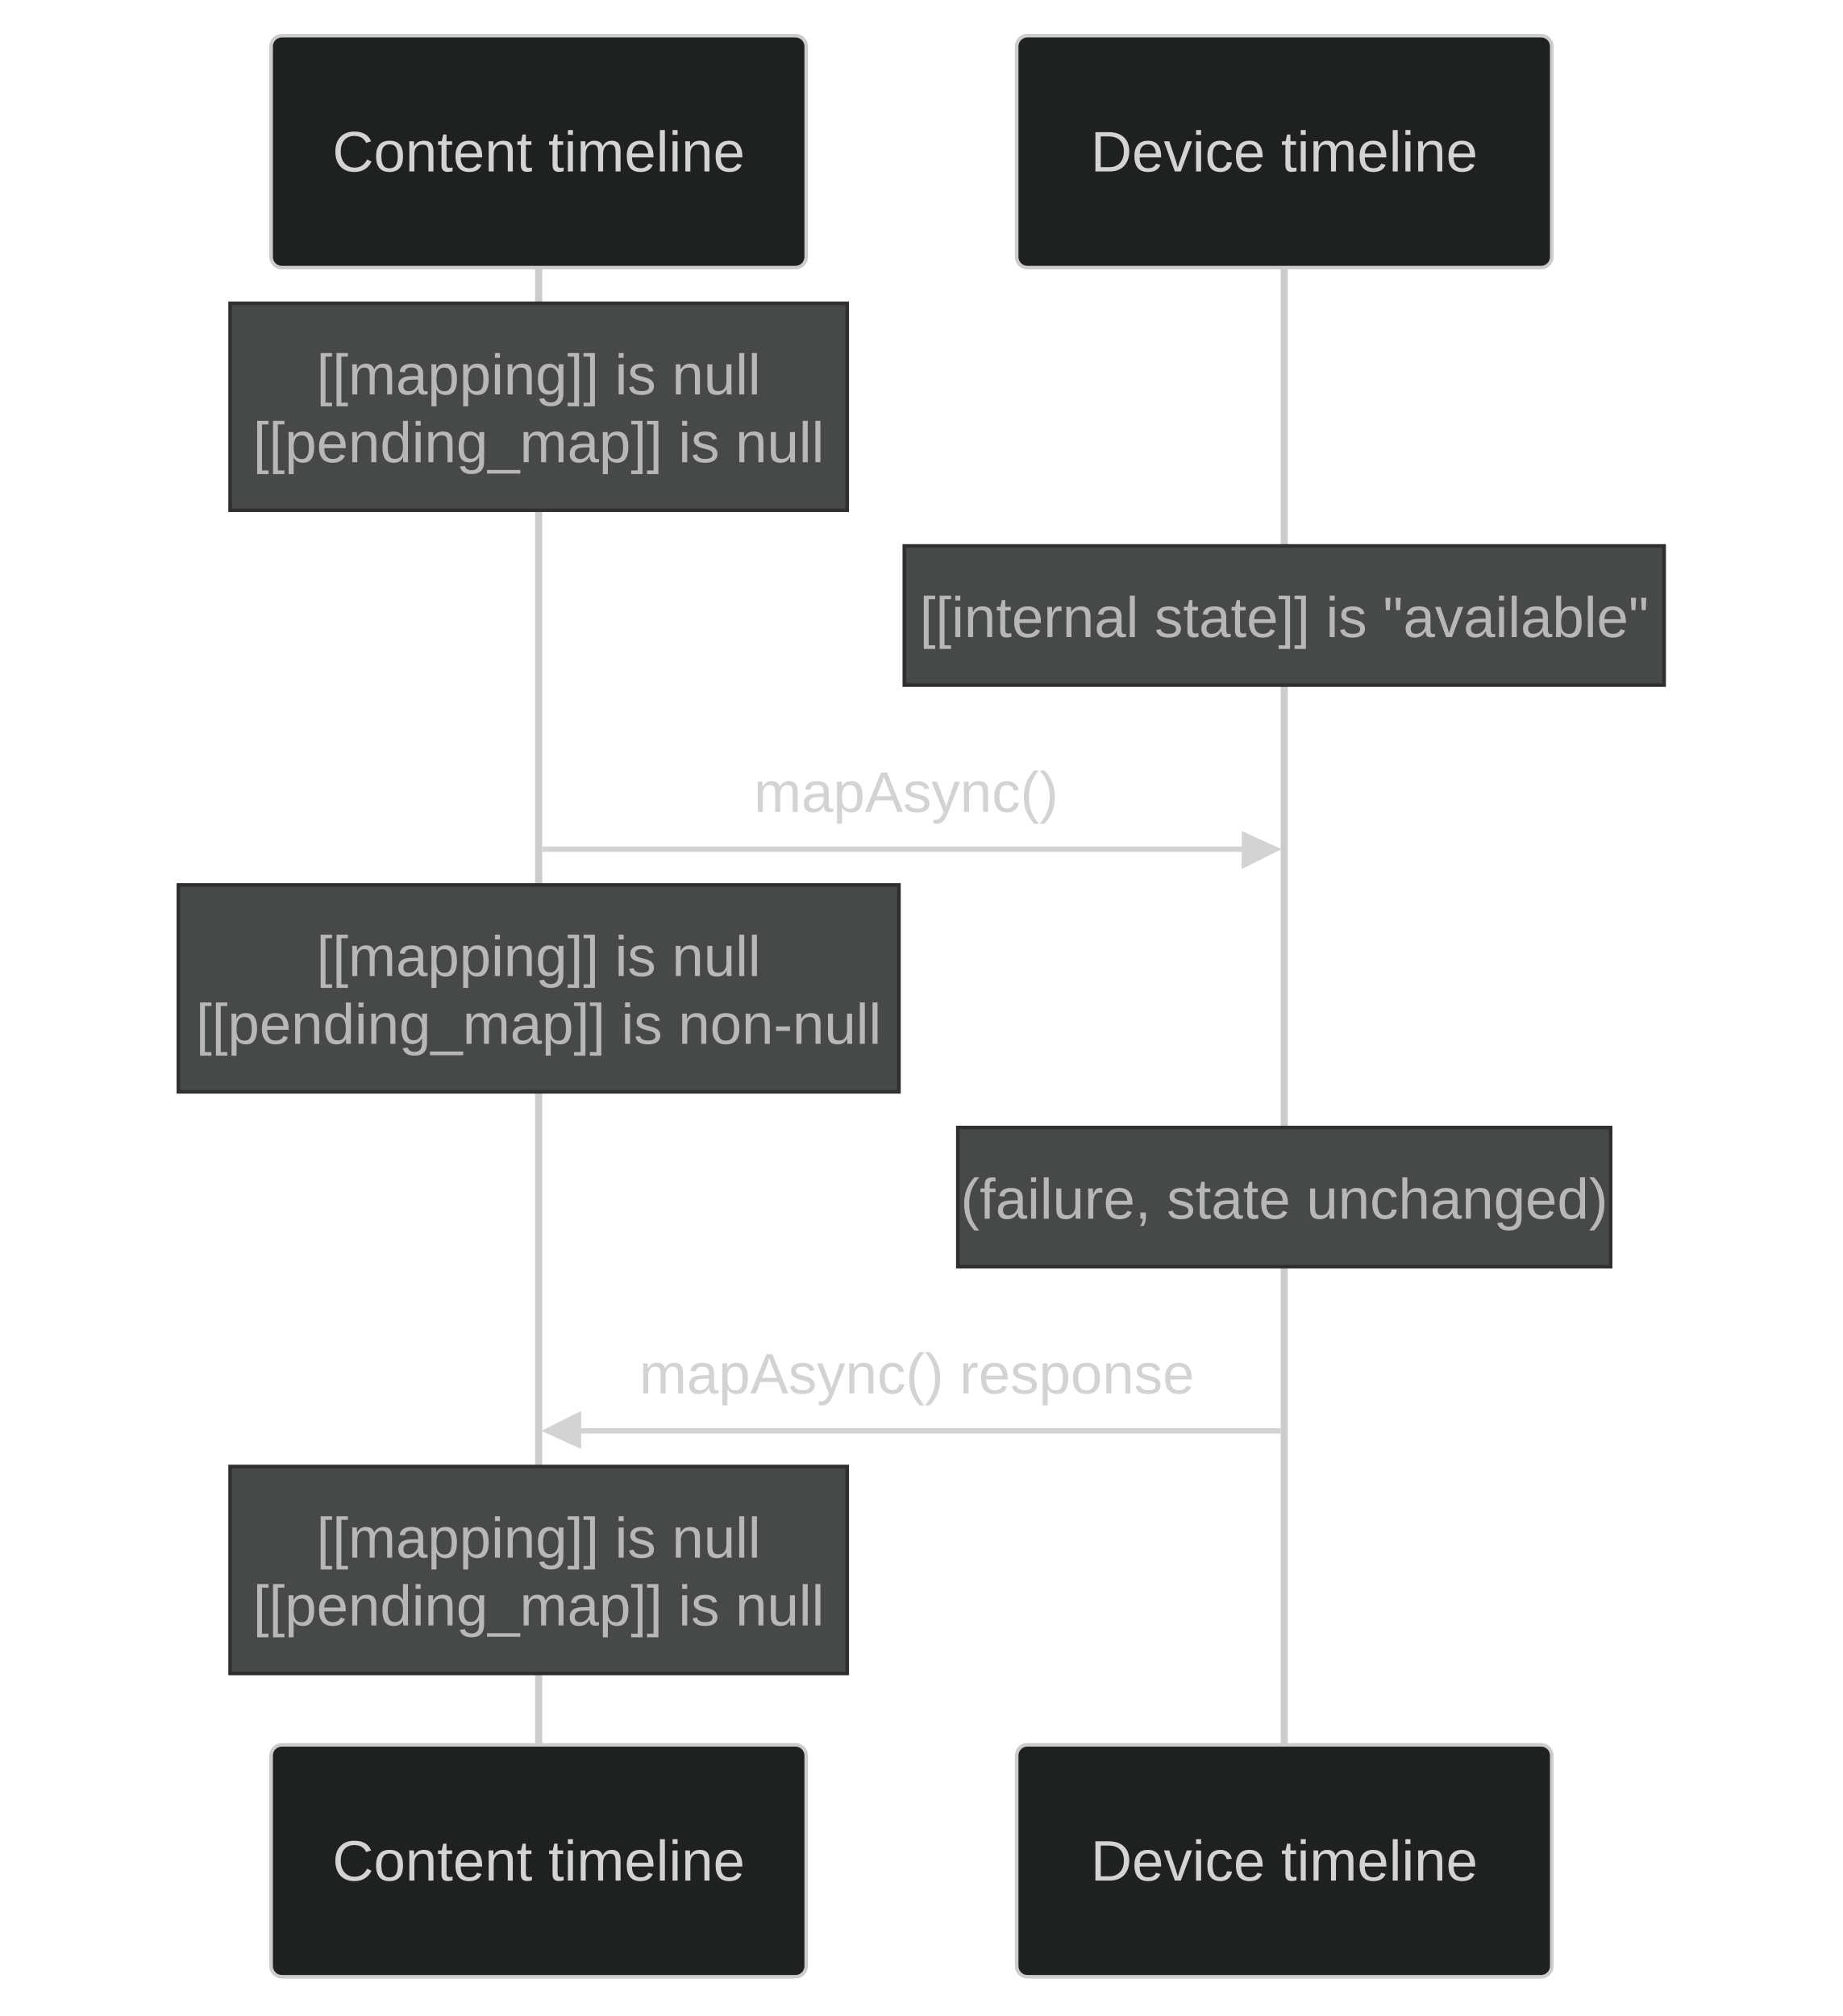
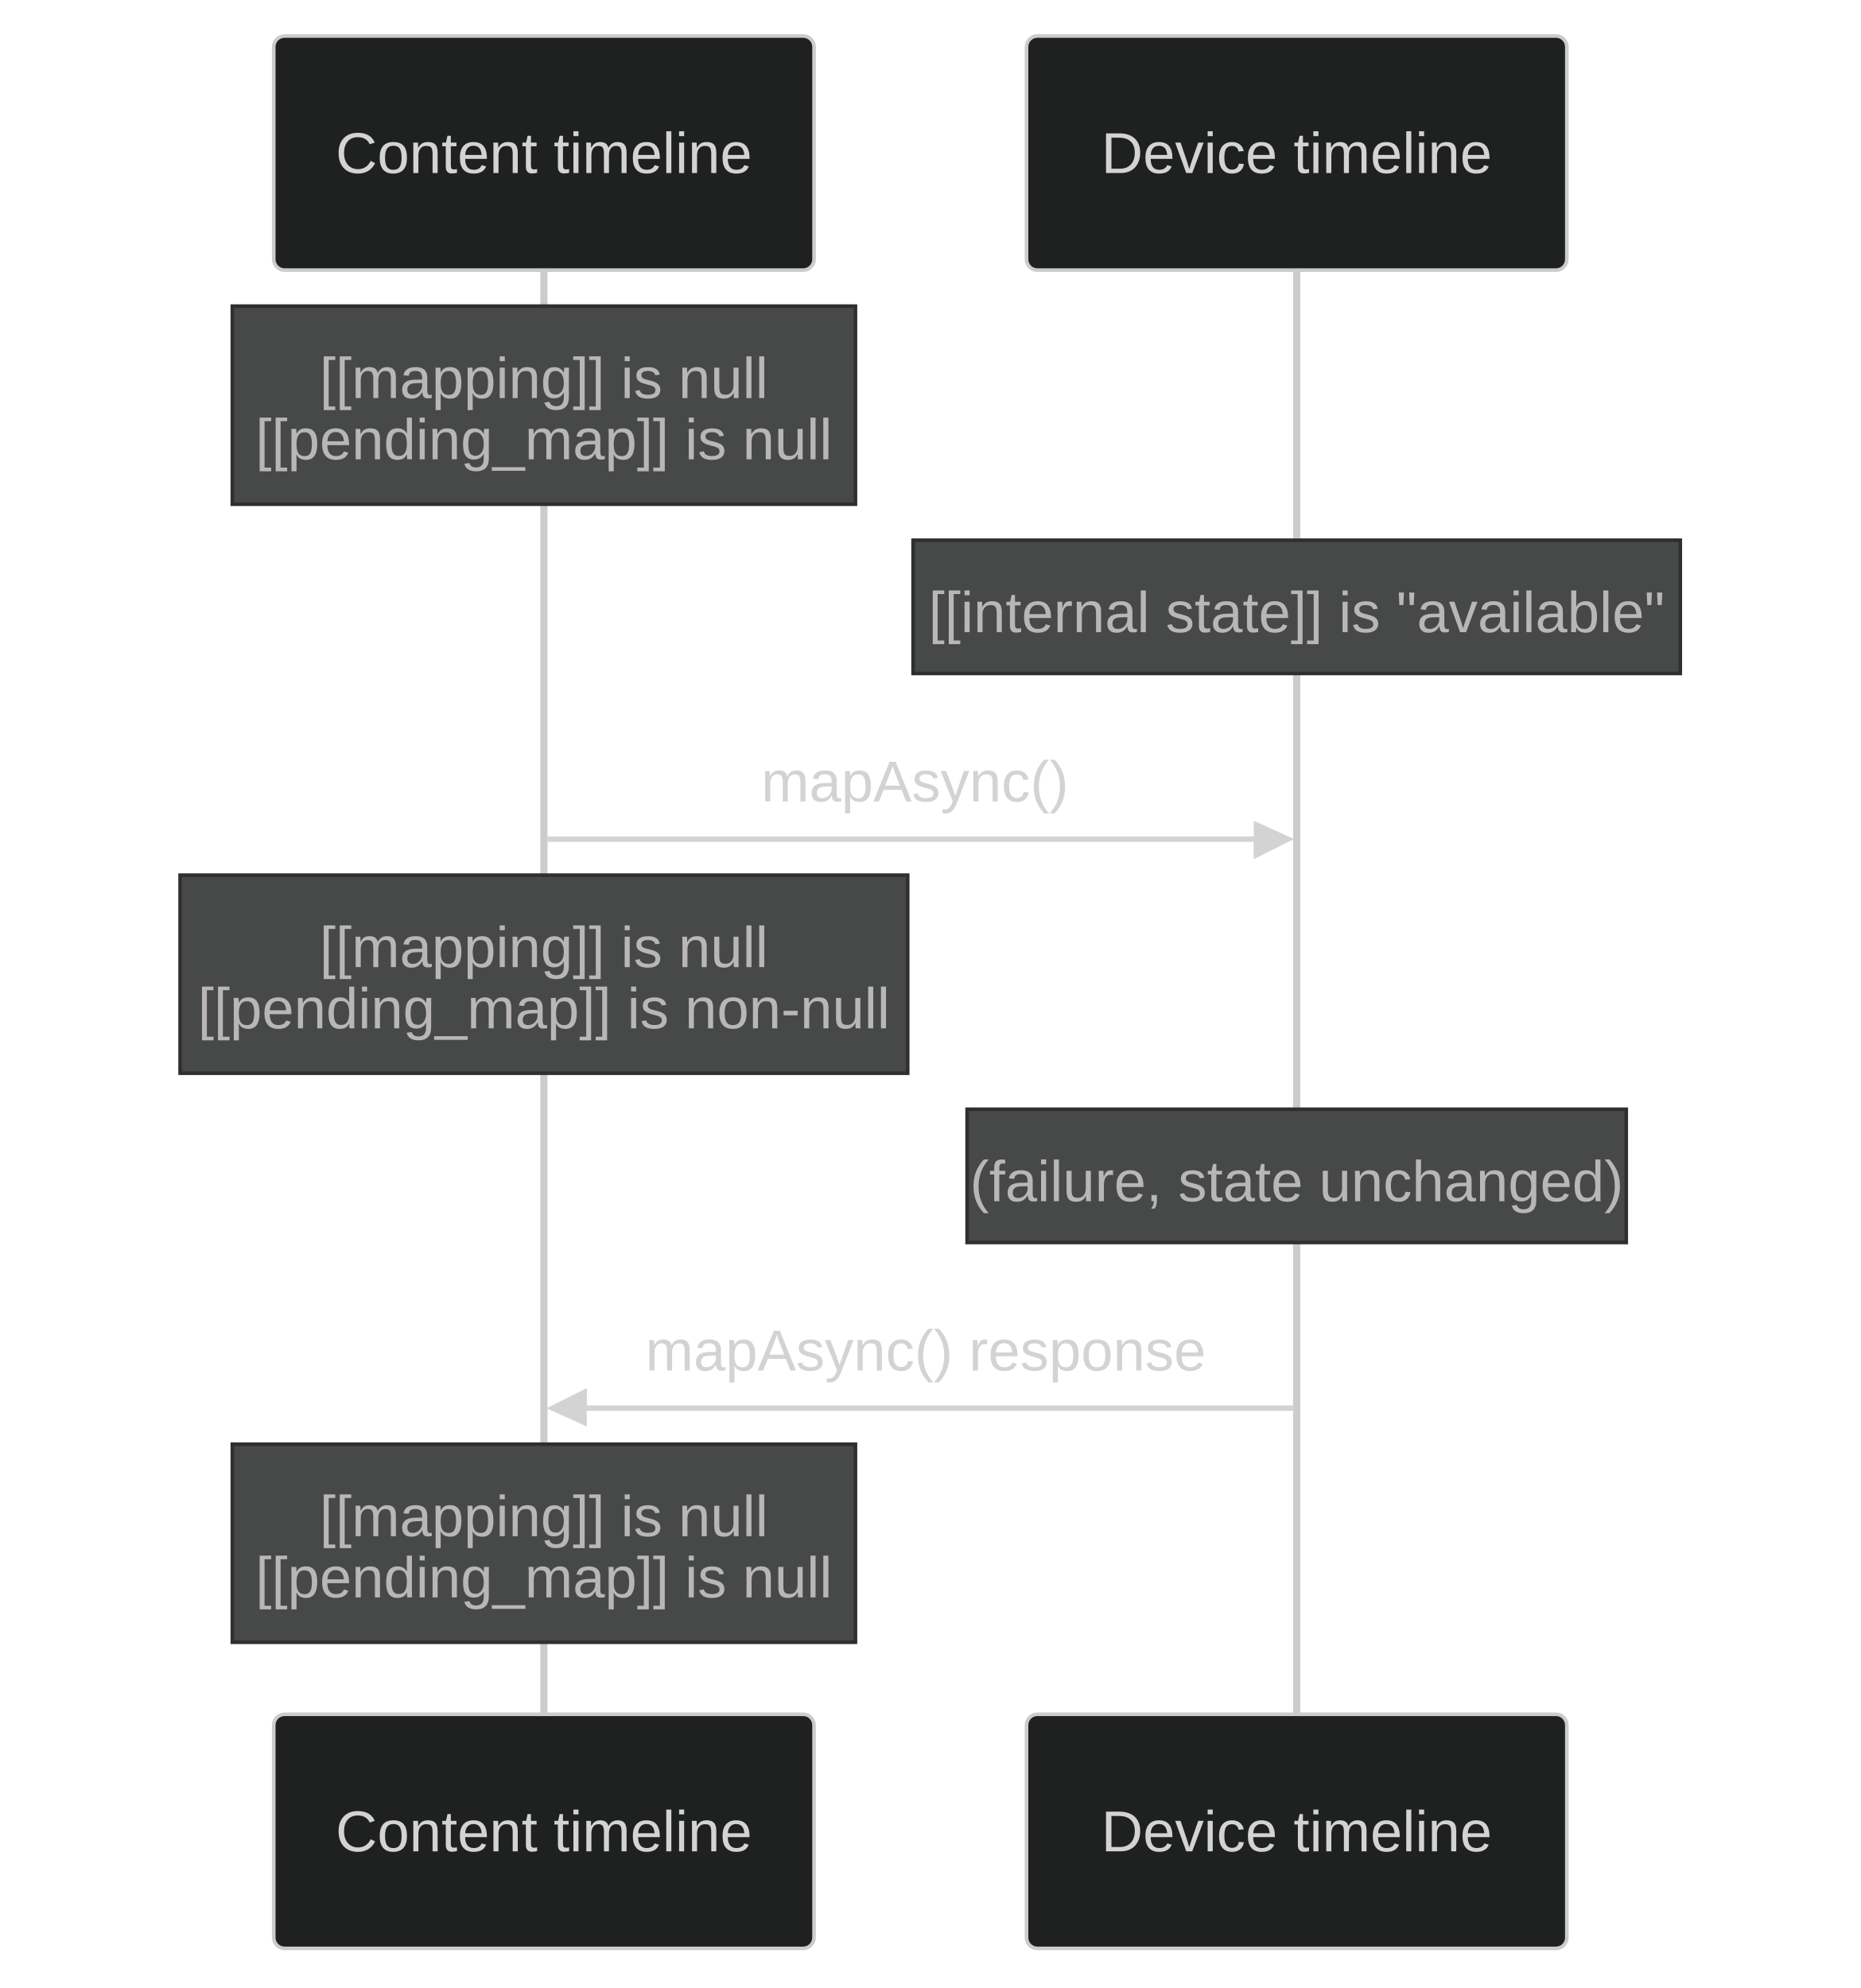
- <svg xmlns="http://www.w3.org/2000/svg" id="my-svg" width="100%" style="max-width: 516.5px; background-color: black;" viewBox="-76 -10 516.5 565" role="graphics-document document" aria-roledescription="sequence">
+ <svg xmlns="http://www.w3.org/2000/svg" id="my-svg" width="100%" style="max-width: 516.5px; background-color: black;" viewBox="-76 -10 516.5 552" role="graphics-document document" aria-roledescription="sequence">
  <g>
-     <rect x="209" y="479" fill="#eaeaea" stroke="#666" width="150" height="65" name="Device timeline" rx="3" ry="3" class="actor actor-bottom" />
-     <text x="284" y="511.5" dominant-baseline="central" alignment-baseline="central" class="actor actor-box" style="text-anchor: middle; font-size: 16px; font-weight: 400;">
+     <rect x="209" y="466" fill="#eaeaea" stroke="#666" width="150" height="65" name="Device timeline" rx="3" ry="3" class="actor actor-bottom" />
+     <text x="284" y="498.5" dominant-baseline="central" alignment-baseline="central" class="actor actor-box" style="text-anchor: middle; font-size: 16px; font-weight: 400;">
      <tspan x="284" dy="0">Device timeline</tspan>
    </text>
  </g>
  <g>
-     <rect x="0" y="479" fill="#eaeaea" stroke="#666" width="150" height="65" name="Content timeline" rx="3" ry="3" class="actor actor-bottom" />
-     <text x="75" y="511.5" dominant-baseline="central" alignment-baseline="central" class="actor actor-box" style="text-anchor: middle; font-size: 16px; font-weight: 400;">
+     <rect x="0" y="466" fill="#eaeaea" stroke="#666" width="150" height="65" name="Content timeline" rx="3" ry="3" class="actor actor-bottom" />
+     <text x="75" y="498.5" dominant-baseline="central" alignment-baseline="central" class="actor actor-box" style="text-anchor: middle; font-size: 16px; font-weight: 400;">
      <tspan x="75" dy="0">Content timeline</tspan>
    </text>
  </g>
  <g>
-     <line id="actor1" x1="284" y1="65" x2="284" y2="479" class="actor-line 200" stroke-width="0.5px" stroke="#999" name="Device timeline" data-et="life-line" data-id="Device timeline" />
+     <line id="actor1" x1="284" y1="65" x2="284" y2="466" class="actor-line 200" stroke-width="0.5px" stroke="#999" name="Device timeline" data-et="life-line" data-id="Device timeline" />
    <g id="root-1" data-et="participant" data-type="participant" data-id="Device timeline">
      <rect x="209" y="0" fill="#eaeaea" stroke="#666" width="150" height="65" name="Device timeline" rx="3" ry="3" class="actor actor-top" />
      <text x="284" y="32.5" dominant-baseline="central" alignment-baseline="central" class="actor actor-box" style="text-anchor: middle; font-size: 16px; font-weight: 400;">
        <tspan x="284" dy="0">Device timeline</tspan>
      </text>
    </g>
  </g>
  <g>
-     <line id="actor0" x1="75" y1="65" x2="75" y2="479" class="actor-line 200" stroke-width="0.5px" stroke="#999" name="Content timeline" data-et="life-line" data-id="Content timeline" />
+     <line id="actor0" x1="75" y1="65" x2="75" y2="466" class="actor-line 200" stroke-width="0.5px" stroke="#999" name="Content timeline" data-et="life-line" data-id="Content timeline" />
    <g id="root-0" data-et="participant" data-type="participant" data-id="Content timeline">
      <rect x="0" y="0" fill="#eaeaea" stroke="#666" width="150" height="65" name="Content timeline" rx="3" ry="3" class="actor actor-top" />
      <text x="75" y="32.5" dominant-baseline="central" alignment-baseline="central" class="actor actor-box" style="text-anchor: middle; font-size: 16px; font-weight: 400;">
        <tspan x="75" dy="0">Content timeline</tspan>
      </text>
    </g>
  </g>
  <style>#my-svg{font-family:"trebuchet ms",verdana,arial,sans-serif;font-size:16px;fill:#ccc;}@keyframes edge-animation-frame{from{stroke-dashoffset:0;}}@keyframes dash{to{stroke-dashoffset:0;}}#my-svg .edge-animation-slow{stroke-dasharray:9,5!important;stroke-dashoffset:900;animation:dash 50s linear infinite;stroke-linecap:round;}#my-svg .edge-animation-fast{stroke-dasharray:9,5!important;stroke-dashoffset:900;animation:dash 20s linear infinite;stroke-linecap:round;}#my-svg .error-icon{fill:#a44141;}#my-svg .error-text{fill:#ddd;stroke:#ddd;}#my-svg .edge-thickness-normal{stroke-width:1px;}#my-svg .edge-thickness-thick{stroke-width:3.5px;}#my-svg .edge-pattern-solid{stroke-dasharray:0;}#my-svg .edge-thickness-invisible{stroke-width:0;fill:none;}#my-svg .edge-pattern-dashed{stroke-dasharray:3;}#my-svg .edge-pattern-dotted{stroke-dasharray:2;}#my-svg .marker{fill:lightgrey;stroke:lightgrey;}#my-svg .marker.cross{stroke:lightgrey;}#my-svg svg{font-family:"trebuchet ms",verdana,arial,sans-serif;font-size:16px;}#my-svg p{margin:0;}#my-svg .actor{stroke:#ccc;fill:#1f2020;stroke-width:1;}#my-svg rect.actor.outer-path[data-look="neo"]{filter:drop-shadow( 1px 2px 2px rgba(185,185,185,1));}#my-svg rect.note[data-look="neo"]{stroke:hsl(180, 0%, 18.353%);fill:hsl(180, 1.587%, 28.353%);filter:drop-shadow( 1px 2px 2px rgba(185,185,185,1));}#my-svg text.actor&gt;tspan{fill:lightgrey;stroke:none;}#my-svg .actor-line{stroke:#ccc;}#my-svg .innerArc{stroke-width:1.5;stroke-dasharray:none;}#my-svg .messageLine0{stroke-width:1.5;stroke-dasharray:none;stroke:lightgrey;}#my-svg .messageLine1{stroke-width:1.5;stroke-dasharray:2,2;stroke:lightgrey;}#my-svg [id$="-arrowhead"] path{fill:lightgrey;stroke:lightgrey;}#my-svg .sequenceNumber{fill:black;}#my-svg [id$="-sequencenumber"]{fill:lightgrey;}#my-svg [id$="-crosshead"] path{fill:lightgrey;stroke:lightgrey;}#my-svg .messageText{fill:lightgrey;stroke:none;}#my-svg .labelBox{stroke:#ccc;fill:#1f2020;filter:none;}#my-svg .labelText,#my-svg .labelText&gt;tspan{fill:lightgrey;stroke:none;}#my-svg .loopText,#my-svg .loopText&gt;tspan{fill:lightgrey;stroke:none;}#my-svg .sectionTitle,#my-svg .sectionTitle&gt;tspan{fill:lightgrey;stroke:none;}#my-svg .loopLine{stroke-width:2px;stroke-dasharray:2,2;stroke:#ccc;fill:#ccc;}#my-svg .note{stroke:hsl(180, 0%, 18.353%);fill:hsl(180, 1.587%, 28.353%);}#my-svg .noteText,#my-svg .noteText&gt;tspan{fill:rgb(183.848, 181.552, 181.552);stroke:none;font-weight:normal;}#my-svg .activation0{fill:hsl(180, 1.587%, 28.353%);stroke:#ccc;}#my-svg .activation1{fill:hsl(180, 1.587%, 28.353%);stroke:#ccc;}#my-svg .activation2{fill:hsl(180, 1.587%, 28.353%);stroke:#ccc;}#my-svg .actorPopupMenu{position:absolute;}#my-svg .actorPopupMenuPanel{position:absolute;fill:#1f2020;box-shadow:0px 8px 16px 0px rgba(0,0,0,0.2);filter:drop-shadow(3px 5px 2px rgb(0 0 0 / 0.4));}#my-svg .actor-man circle,#my-svg line{fill:#1f2020;stroke-width:2px;}#my-svg g rect.rect{filter:drop-shadow( 1px 2px 2px rgba(185,185,185,1));stroke:#ccc;}#my-svg .node .neo-node{stroke:#ccc;}#my-svg [data-look="neo"].node rect,#my-svg [data-look="neo"].cluster rect,#my-svg [data-look="neo"].node polygon{stroke:url(#my-svg-gradient);filter:drop-shadow( 1px 2px 2px rgba(185,185,185,1));}#my-svg [data-look="neo"].node path{stroke:url(#my-svg-gradient);stroke-width:1px;}#my-svg [data-look="neo"].node .outer-path{filter:drop-shadow( 1px 2px 2px rgba(185,185,185,1));}#my-svg [data-look="neo"].node .neo-line path{stroke:#ccc;filter:none;}#my-svg [data-look="neo"].node circle{stroke:url(#my-svg-gradient);filter:drop-shadow( 1px 2px 2px rgba(185,185,185,1));}#my-svg [data-look="neo"].node circle .state-start{fill:#000000;}#my-svg [data-look="neo"].icon-shape .icon{fill:url(#my-svg-gradient);filter:drop-shadow( 1px 2px 2px rgba(185,185,185,1));}#my-svg [data-look="neo"].icon-shape .icon-neo path{stroke:url(#my-svg-gradient);filter:drop-shadow( 1px 2px 2px rgba(185,185,185,1));}#my-svg .messageText{stroke:none;}#my-svg :root{--mermaid-font-family:"trebuchet ms",verdana,arial,sans-serif;}</style>
  <g />
  <defs>
    <symbol id="my-svg-computer" width="24" height="24">
      <path transform="scale(.5)" d="M2 2v13h20v-13h-20zm18 11h-16v-9h16v9zm-10.228 6l.466-1h3.524l.467 1h-4.457zm14.228 3h-24l2-6h2.104l-1.33 4h18.45l-1.297-4h2.073l2 6zm-5-10h-14v-7h14v7z" />
    </symbol>
  </defs>
  <defs>
    <symbol id="my-svg-database" fill-rule="evenodd" clip-rule="evenodd">
      <path transform="scale(.5)" d="M12.258.001l.256.004.255.005.253.008.251.01.249.012.247.015.246.016.242.019.241.02.239.023.236.024.233.027.231.028.229.031.225.032.223.034.22.036.217.038.214.04.211.041.208.043.205.045.201.046.198.048.194.05.191.051.187.053.183.054.18.056.175.057.172.059.168.06.163.061.16.063.155.064.15.066.074.033.073.033.071.034.07.034.069.035.068.035.067.035.066.035.064.036.064.036.062.036.06.036.06.037.058.037.058.037.055.038.055.038.053.038.052.038.051.039.05.039.048.039.047.039.045.04.044.04.043.04.041.04.04.041.039.041.037.041.036.041.034.041.033.042.032.042.03.042.029.042.027.042.026.043.024.043.023.043.021.043.02.043.018.044.017.043.015.044.013.044.012.044.011.045.009.044.007.045.006.045.004.045.002.045.001.045v17l-.001.045-.002.045-.004.045-.006.045-.007.045-.009.044-.011.045-.012.044-.013.044-.015.044-.017.043-.018.044-.02.043-.021.043-.023.043-.024.043-.026.043-.027.042-.029.042-.03.042-.032.042-.033.042-.034.041-.036.041-.037.041-.039.041-.04.041-.041.04-.043.04-.044.04-.045.04-.047.039-.048.039-.05.039-.051.039-.052.038-.053.038-.055.038-.055.038-.058.037-.058.037-.06.037-.06.036-.062.036-.064.036-.064.036-.066.035-.067.035-.068.035-.069.035-.07.034-.071.034-.073.033-.074.033-.15.066-.155.064-.16.063-.163.061-.168.06-.172.059-.175.057-.18.056-.183.054-.187.053-.191.051-.194.05-.198.048-.201.046-.205.045-.208.043-.211.041-.214.04-.217.038-.22.036-.223.034-.225.032-.229.031-.231.028-.233.027-.236.024-.239.023-.241.02-.242.019-.246.016-.247.015-.249.012-.251.01-.253.008-.255.005-.256.004-.258.001-.258-.001-.256-.004-.255-.005-.253-.008-.251-.01-.249-.012-.247-.015-.245-.016-.243-.019-.241-.02-.238-.023-.236-.024-.234-.027-.231-.028-.228-.031-.226-.032-.223-.034-.22-.036-.217-.038-.214-.04-.211-.041-.208-.043-.204-.045-.201-.046-.198-.048-.195-.05-.19-.051-.187-.053-.184-.054-.179-.056-.176-.057-.172-.059-.167-.06-.164-.061-.159-.063-.155-.064-.151-.066-.074-.033-.072-.033-.072-.034-.07-.034-.069-.035-.068-.035-.067-.035-.066-.035-.064-.036-.063-.036-.062-.036-.061-.036-.06-.037-.058-.037-.057-.037-.056-.038-.055-.038-.053-.038-.052-.038-.051-.039-.049-.039-.049-.039-.046-.039-.046-.04-.044-.04-.043-.04-.041-.04-.04-.041-.039-.041-.037-.041-.036-.041-.034-.041-.033-.042-.032-.042-.03-.042-.029-.042-.027-.042-.026-.043-.024-.043-.023-.043-.021-.043-.02-.043-.018-.044-.017-.043-.015-.044-.013-.044-.012-.044-.011-.045-.009-.044-.007-.045-.006-.045-.004-.045-.002-.045-.001-.045v-17l.001-.045.002-.045.004-.045.006-.045.007-.045.009-.044.011-.045.012-.044.013-.044.015-.044.017-.043.018-.044.02-.043.021-.043.023-.043.024-.043.026-.043.027-.042.029-.042.03-.042.032-.042.033-.042.034-.041.036-.041.037-.041.039-.041.04-.041.041-.04.043-.04.044-.04.046-.04.046-.039.049-.039.049-.039.051-.039.052-.038.053-.038.055-.038.056-.038.057-.037.058-.037.06-.037.061-.036.062-.036.063-.036.064-.036.066-.035.067-.035.068-.035.069-.035.07-.034.072-.034.072-.033.074-.033.151-.066.155-.064.159-.063.164-.061.167-.06.172-.059.176-.057.179-.056.184-.054.187-.053.19-.051.195-.05.198-.048.201-.046.204-.045.208-.043.211-.041.214-.04.217-.038.22-.036.223-.034.226-.032.228-.031.231-.028.234-.027.236-.024.238-.023.241-.02.243-.019.245-.016.247-.015.249-.012.251-.01.253-.008.255-.005.256-.004.258-.001.258.001zm-9.258 20.499v.01l.001.021.003.021.004.022.005.021.006.022.007.022.009.023.01.022.011.023.012.023.013.023.015.023.016.024.017.023.018.024.019.024.021.024.022.025.023.024.024.025.052.049.056.05.061.051.066.051.07.051.075.051.079.052.084.052.088.052.092.052.097.052.102.051.105.052.11.052.114.051.119.051.123.051.127.05.131.05.135.05.139.048.144.049.147.047.152.047.155.047.16.045.163.045.167.043.171.043.176.041.178.041.183.039.187.039.19.037.194.035.197.035.202.033.204.031.209.03.212.029.216.027.219.025.222.024.226.021.23.02.233.018.236.016.24.015.243.012.246.01.249.008.253.005.256.004.259.001.26-.001.257-.004.254-.005.25-.008.247-.011.244-.012.241-.014.237-.016.233-.018.231-.021.226-.021.224-.024.22-.026.216-.027.212-.028.21-.031.205-.031.202-.034.198-.034.194-.036.191-.037.187-.039.183-.04.179-.04.175-.042.172-.043.168-.044.163-.045.16-.046.155-.046.152-.047.148-.048.143-.049.139-.049.136-.05.131-.05.126-.05.123-.051.118-.052.114-.051.11-.052.106-.052.101-.052.096-.052.092-.052.088-.053.083-.051.079-.052.074-.052.07-.051.065-.051.06-.051.056-.05.051-.05.023-.024.023-.025.021-.024.02-.024.019-.024.018-.024.017-.024.015-.023.014-.024.013-.023.012-.023.01-.023.01-.022.008-.022.006-.022.006-.022.004-.022.004-.021.001-.021.001-.021v-4.127l-.077.055-.08.053-.083.054-.085.053-.087.052-.09.052-.093.051-.095.05-.097.05-.1.049-.102.049-.105.048-.106.047-.109.047-.111.046-.114.045-.115.045-.118.044-.12.043-.122.042-.124.042-.126.041-.128.04-.13.04-.132.038-.134.038-.135.037-.138.037-.139.035-.142.035-.143.034-.144.033-.147.032-.148.031-.15.03-.151.03-.153.029-.154.027-.156.027-.158.026-.159.025-.161.024-.162.023-.163.022-.165.021-.166.02-.167.019-.169.018-.169.017-.171.016-.173.015-.173.014-.175.013-.175.012-.177.011-.178.01-.179.008-.179.008-.181.006-.182.005-.182.004-.184.003-.184.002h-.37l-.184-.002-.184-.003-.182-.004-.182-.005-.181-.006-.179-.008-.179-.008-.178-.01-.176-.011-.176-.012-.175-.013-.173-.014-.172-.015-.171-.016-.17-.017-.169-.018-.167-.019-.166-.02-.165-.021-.163-.022-.162-.023-.161-.024-.159-.025-.157-.026-.156-.027-.155-.027-.153-.029-.151-.03-.15-.03-.148-.031-.146-.032-.145-.033-.143-.034-.141-.035-.14-.035-.137-.037-.136-.037-.134-.038-.132-.038-.13-.04-.128-.04-.126-.041-.124-.042-.122-.042-.12-.044-.117-.043-.116-.045-.113-.045-.112-.046-.109-.047-.106-.047-.105-.048-.102-.049-.1-.049-.097-.05-.095-.05-.093-.052-.09-.051-.087-.052-.085-.053-.083-.054-.08-.054-.077-.054v4.127zm0-5.654v.011l.001.021.003.021.004.021.005.022.006.022.007.022.009.022.01.022.011.023.012.023.013.023.015.024.016.023.017.024.018.024.019.024.021.024.022.024.023.025.024.024.052.05.056.05.061.05.066.051.07.051.075.052.079.051.084.052.088.052.092.052.097.052.102.052.105.052.11.051.114.051.119.052.123.05.127.051.131.05.135.049.139.049.144.048.147.048.152.047.155.046.16.045.163.045.167.044.171.042.176.042.178.04.183.04.187.038.19.037.194.036.197.034.202.033.204.032.209.03.212.028.216.027.219.025.222.024.226.022.23.02.233.018.236.016.24.014.243.012.246.01.249.008.253.006.256.003.259.001.26-.001.257-.003.254-.006.25-.008.247-.01.244-.012.241-.015.237-.016.233-.018.231-.02.226-.022.224-.024.22-.025.216-.027.212-.029.21-.03.205-.032.202-.033.198-.035.194-.036.191-.037.187-.039.183-.039.179-.041.175-.042.172-.043.168-.044.163-.045.16-.045.155-.047.152-.047.148-.048.143-.048.139-.05.136-.049.131-.05.126-.051.123-.051.118-.051.114-.052.11-.052.106-.052.101-.052.096-.052.092-.052.088-.052.083-.052.079-.052.074-.051.07-.052.065-.051.06-.05.056-.051.051-.049.023-.025.023-.024.021-.025.02-.024.019-.024.018-.024.017-.024.015-.023.014-.023.013-.024.012-.022.01-.023.01-.023.008-.022.006-.022.006-.022.004-.021.004-.022.001-.021.001-.021v-4.139l-.077.054-.08.054-.083.054-.085.052-.087.053-.09.051-.093.051-.095.051-.097.05-.1.049-.102.049-.105.048-.106.047-.109.047-.111.046-.114.045-.115.044-.118.044-.12.044-.122.042-.124.042-.126.041-.128.04-.13.039-.132.039-.134.038-.135.037-.138.036-.139.036-.142.035-.143.033-.144.033-.147.033-.148.031-.15.03-.151.03-.153.028-.154.028-.156.027-.158.026-.159.025-.161.024-.162.023-.163.022-.165.021-.166.02-.167.019-.169.018-.169.017-.171.016-.173.015-.173.014-.175.013-.175.012-.177.011-.178.009-.179.009-.179.007-.181.007-.182.005-.182.004-.184.003-.184.002h-.37l-.184-.002-.184-.003-.182-.004-.182-.005-.181-.007-.179-.007-.179-.009-.178-.009-.176-.011-.176-.012-.175-.013-.173-.014-.172-.015-.171-.016-.17-.017-.169-.018-.167-.019-.166-.02-.165-.021-.163-.022-.162-.023-.161-.024-.159-.025-.157-.026-.156-.027-.155-.028-.153-.028-.151-.03-.15-.03-.148-.031-.146-.033-.145-.033-.143-.033-.141-.035-.14-.036-.137-.036-.136-.037-.134-.038-.132-.039-.13-.039-.128-.04-.126-.041-.124-.042-.122-.043-.12-.043-.117-.044-.116-.044-.113-.046-.112-.046-.109-.046-.106-.047-.105-.048-.102-.049-.1-.049-.097-.05-.095-.051-.093-.051-.09-.051-.087-.053-.085-.052-.083-.054-.08-.054-.077-.054v4.139zm0-5.666v.011l.001.02.003.022.004.021.005.022.006.021.007.022.009.023.01.022.011.023.012.023.013.023.015.023.016.024.017.024.018.023.019.024.021.025.022.024.023.024.024.025.052.05.056.05.061.05.066.051.07.051.075.052.079.051.084.052.088.052.092.052.097.052.102.052.105.051.11.052.114.051.119.051.123.051.127.05.131.05.135.05.139.049.144.048.147.048.152.047.155.046.16.045.163.045.167.043.171.043.176.042.178.04.183.04.187.038.19.037.194.036.197.034.202.033.204.032.209.03.212.028.216.027.219.025.222.024.226.021.23.02.233.018.236.017.24.014.243.012.246.01.249.008.253.006.256.003.259.001.26-.001.257-.003.254-.006.25-.008.247-.01.244-.013.241-.014.237-.016.233-.018.231-.02.226-.022.224-.024.22-.025.216-.027.212-.029.21-.03.205-.032.202-.033.198-.035.194-.036.191-.037.187-.039.183-.039.179-.041.175-.042.172-.043.168-.044.163-.045.16-.045.155-.047.152-.047.148-.048.143-.049.139-.049.136-.049.131-.051.126-.05.123-.051.118-.052.114-.051.11-.052.106-.052.101-.052.096-.052.092-.052.088-.052.083-.052.079-.052.074-.052.07-.051.065-.051.06-.051.056-.05.051-.049.023-.025.023-.025.021-.024.02-.024.019-.024.018-.024.017-.024.015-.023.014-.024.013-.023.012-.023.01-.022.01-.023.008-.022.006-.022.006-.022.004-.022.004-.021.001-.021.001-.021v-4.153l-.077.054-.08.054-.083.053-.085.053-.087.053-.09.051-.093.051-.095.051-.097.05-.1.049-.102.048-.105.048-.106.048-.109.046-.111.046-.114.046-.115.044-.118.044-.12.043-.122.043-.124.042-.126.041-.128.04-.13.039-.132.039-.134.038-.135.037-.138.036-.139.036-.142.034-.143.034-.144.033-.147.032-.148.032-.15.03-.151.03-.153.028-.154.028-.156.027-.158.026-.159.024-.161.024-.162.023-.163.023-.165.021-.166.02-.167.019-.169.018-.169.017-.171.016-.173.015-.173.014-.175.013-.175.012-.177.01-.178.01-.179.009-.179.007-.181.006-.182.006-.182.004-.184.003-.184.001-.185.001-.185-.001-.184-.001-.184-.003-.182-.004-.182-.006-.181-.006-.179-.007-.179-.009-.178-.01-.176-.01-.176-.012-.175-.013-.173-.014-.172-.015-.171-.016-.17-.017-.169-.018-.167-.019-.166-.02-.165-.021-.163-.023-.162-.023-.161-.024-.159-.024-.157-.026-.156-.027-.155-.028-.153-.028-.151-.03-.15-.03-.148-.032-.146-.032-.145-.033-.143-.034-.141-.034-.14-.036-.137-.036-.136-.037-.134-.038-.132-.039-.13-.039-.128-.041-.126-.041-.124-.041-.122-.043-.12-.043-.117-.044-.116-.044-.113-.046-.112-.046-.109-.046-.106-.048-.105-.048-.102-.048-.1-.05-.097-.049-.095-.051-.093-.051-.09-.052-.087-.052-.085-.053-.083-.053-.08-.054-.077-.054v4.153zm8.74-8.179l-.257.004-.254.005-.25.008-.247.011-.244.012-.241.014-.237.016-.233.018-.231.021-.226.022-.224.023-.22.026-.216.027-.212.028-.21.031-.205.032-.202.033-.198.034-.194.036-.191.038-.187.038-.183.04-.179.041-.175.042-.172.043-.168.043-.163.045-.16.046-.155.046-.152.048-.148.048-.143.048-.139.049-.136.05-.131.05-.126.051-.123.051-.118.051-.114.052-.11.052-.106.052-.101.052-.096.052-.092.052-.088.052-.083.052-.079.052-.074.051-.07.052-.065.051-.06.05-.056.05-.051.05-.023.025-.023.024-.021.024-.02.025-.019.024-.018.024-.017.023-.015.024-.014.023-.013.023-.012.023-.01.023-.01.022-.008.022-.006.023-.006.021-.004.022-.004.021-.001.021-.001.021.001.021.001.021.004.021.004.022.006.021.006.023.008.022.01.022.01.023.012.023.013.023.014.023.015.024.017.023.018.024.019.024.02.025.021.024.023.024.023.025.051.05.056.05.06.05.065.051.07.052.074.051.079.052.083.052.088.052.092.052.096.052.101.052.106.052.11.052.114.052.118.051.123.051.126.051.131.05.136.05.139.049.143.048.148.048.152.048.155.046.16.046.163.045.168.043.172.043.175.042.179.041.183.04.187.038.191.038.194.036.198.034.202.033.205.032.21.031.212.028.216.027.22.026.224.023.226.022.231.021.233.018.237.016.241.014.244.012.247.011.25.008.254.005.257.004.26.001.26-.001.257-.004.254-.005.25-.008.247-.011.244-.012.241-.014.237-.016.233-.018.231-.021.226-.022.224-.023.22-.026.216-.027.212-.028.21-.031.205-.032.202-.033.198-.034.194-.036.191-.038.187-.038.183-.04.179-.041.175-.042.172-.043.168-.043.163-.045.16-.046.155-.046.152-.048.148-.048.143-.048.139-.049.136-.05.131-.05.126-.051.123-.051.118-.051.114-.052.11-.052.106-.052.101-.052.096-.052.092-.052.088-.052.083-.052.079-.052.074-.051.07-.052.065-.051.06-.05.056-.05.051-.05.023-.025.023-.024.021-.024.02-.025.019-.024.018-.024.017-.023.015-.024.014-.023.013-.023.012-.023.01-.023.01-.022.008-.022.006-.023.006-.021.004-.022.004-.021.001-.021.001-.021-.001-.021-.001-.021-.004-.021-.004-.022-.006-.021-.006-.023-.008-.022-.01-.022-.01-.023-.012-.023-.013-.023-.014-.023-.015-.024-.017-.023-.018-.024-.019-.024-.02-.025-.021-.024-.023-.024-.023-.025-.051-.05-.056-.05-.06-.05-.065-.051-.07-.052-.074-.051-.079-.052-.083-.052-.088-.052-.092-.052-.096-.052-.101-.052-.106-.052-.11-.052-.114-.052-.118-.051-.123-.051-.126-.051-.131-.05-.136-.05-.139-.049-.143-.048-.148-.048-.152-.048-.155-.046-.16-.046-.163-.045-.168-.043-.172-.043-.175-.042-.179-.041-.183-.04-.187-.038-.191-.038-.194-.036-.198-.034-.202-.033-.205-.032-.21-.031-.212-.028-.216-.027-.22-.026-.224-.023-.226-.022-.231-.021-.233-.018-.237-.016-.241-.014-.244-.012-.247-.011-.25-.008-.254-.005-.257-.004-.26-.001-.26.001z" />
    </symbol>
  </defs>
  <defs>
    <symbol id="my-svg-clock" width="24" height="24">
      <path transform="scale(.5)" d="M12 2c5.514 0 10 4.486 10 10s-4.486 10-10 10-10-4.486-10-10 4.486-10 10-10zm0-2c-6.627 0-12 5.373-12 12s5.373 12 12 12 12-5.373 12-12-5.373-12-12-12zm5.848 12.459c.202.038.202.333.001.372-1.907.361-6.045 1.111-6.547 1.111-.719 0-1.301-.582-1.301-1.301 0-.512.77-5.447 1.125-7.445.034-.192.312-.181.343.014l.985 6.238 5.394 1.011z" />
    </symbol>
  </defs>
  <defs>
    <marker id="my-svg-arrowhead" refX="7.9" refY="5" markerUnits="userSpaceOnUse" markerWidth="12" markerHeight="12" orient="auto-start-reverse">
      <path d="M -1 0 L 10 5 L 0 10 z" />
    </marker>
  </defs>
  <defs>
    <marker id="my-svg-crosshead" markerWidth="15" markerHeight="8" orient="auto" refX="4" refY="4.5">
      <path fill="none" stroke="#000000" stroke-width="1pt" d="M 1,2 L 6,7 M 6,2 L 1,7" style="stroke-dasharray: 0, 0;" />
    </marker>
  </defs>
  <defs>
    <marker id="my-svg-filled-head" refX="15.5" refY="7" markerWidth="20" markerHeight="28" orient="auto">
      <path d="M 18,7 L9,13 L14,7 L9,1 Z" />
    </marker>
  </defs>
  <defs>
    <marker id="my-svg-sequencenumber" refX="15" refY="15" markerWidth="60" markerHeight="40" orient="auto">
      <circle cx="15" cy="15" r="6" />
    </marker>
  </defs>
  <defs>
    <marker id="my-svg-solidTopArrowHead" refX="7.9" refY="7.25" markerUnits="userSpaceOnUse" markerWidth="12" markerHeight="12" orient="auto-start-reverse">
      <path d="M 0 0 L 10 8 L 0 8 z" />
    </marker>
  </defs>
  <defs>
    <marker id="my-svg-solidBottomArrowHead" refX="7.9" refY="0.75" markerUnits="userSpaceOnUse" markerWidth="12" markerHeight="12" orient="auto-start-reverse">
      <path d="M 0 0 L 10 0 L 0 8 z" />
    </marker>
  </defs>
  <defs>
    <marker id="my-svg-stickTopArrowHead" refX="7.5" refY="7" markerUnits="userSpaceOnUse" markerWidth="12" markerHeight="12" orient="auto-start-reverse">
      <path d="M 0 0 L 7 7" stroke="black" stroke-width="1.5" fill="none" />
    </marker>
  </defs>
  <defs>
    <marker id="my-svg-stickBottomArrowHead" refX="7.5" refY="0" markerUnits="userSpaceOnUse" markerWidth="12" markerHeight="12" orient="auto-start-reverse">
      <path d="M 0 7 L 7 0" stroke="black" stroke-width="1.5" fill="none" />
    </marker>
  </defs>
  <g data-et="note" data-id="i0">
-     <rect x="-11.5" y="75" fill="#EDF2AE" stroke="#666" width="173" height="58" class="note" />
+     <rect x="-11.5" y="75" fill="#EDF2AE" stroke="#666" width="173" height="55" class="note" />
    <text x="75" y="80" text-anchor="middle" dominant-baseline="middle" alignment-baseline="middle" class="noteText" dy="1em" style="font-size: 16px; font-weight: 400;">
      <tspan x="75">[[mapping]] is null</tspan>
    </text>
-     <text x="75" y="99" text-anchor="middle" dominant-baseline="middle" alignment-baseline="middle" class="noteText" dy="1em" style="font-size: 16px; font-weight: 400;">
+     <text x="75" y="97" text-anchor="middle" dominant-baseline="middle" alignment-baseline="middle" class="noteText" dy="1em" style="font-size: 16px; font-weight: 400;">
      <tspan x="75">[[pending_map]] is null</tspan>
    </text>
  </g>
  <g data-et="note" data-id="i1">
-     <rect x="177.5" y="143" fill="#EDF2AE" stroke="#666" width="213" height="39" class="note" />
-     <text x="284" y="148" text-anchor="middle" dominant-baseline="middle" alignment-baseline="middle" class="noteText" dy="1em" style="font-size: 16px; font-weight: 400;">
+     <rect x="177.5" y="140" fill="#EDF2AE" stroke="#666" width="213" height="37" class="note" />
+     <text x="284" y="145" text-anchor="middle" dominant-baseline="middle" alignment-baseline="middle" class="noteText" dy="1em" style="font-size: 16px; font-weight: 400;">
      <tspan x="284">[[internal state]] is "available"</tspan>
    </text>
  </g>
  <g data-et="note" data-id="i3">
-     <rect x="-26" y="238" fill="#EDF2AE" stroke="#666" width="202" height="58" class="note" />
-     <text x="75" y="243" text-anchor="middle" dominant-baseline="middle" alignment-baseline="middle" class="noteText" dy="1em" style="font-size: 16px; font-weight: 400;">
+     <rect x="-26" y="233" fill="#EDF2AE" stroke="#666" width="202" height="55" class="note" />
+     <text x="75" y="238" text-anchor="middle" dominant-baseline="middle" alignment-baseline="middle" class="noteText" dy="1em" style="font-size: 16px; font-weight: 400;">
      <tspan x="75">[[mapping]] is null</tspan>
    </text>
-     <text x="75" y="262" text-anchor="middle" dominant-baseline="middle" alignment-baseline="middle" class="noteText" dy="1em" style="font-size: 16px; font-weight: 400;">
+     <text x="75" y="255" text-anchor="middle" dominant-baseline="middle" alignment-baseline="middle" class="noteText" dy="1em" style="font-size: 16px; font-weight: 400;">
      <tspan x="75">[[pending_map]] is non-null</tspan>
    </text>
  </g>
  <g data-et="note" data-id="i4">
-     <rect x="192.5" y="306" fill="#EDF2AE" stroke="#666" width="183" height="39" class="note" />
-     <text x="284" y="311" text-anchor="middle" dominant-baseline="middle" alignment-baseline="middle" class="noteText" dy="1em" style="font-size: 16px; font-weight: 400;">
+     <rect x="192.5" y="298" fill="#EDF2AE" stroke="#666" width="183" height="37" class="note" />
+     <text x="284" y="303" text-anchor="middle" dominant-baseline="middle" alignment-baseline="middle" class="noteText" dy="1em" style="font-size: 16px; font-weight: 400;">
      <tspan x="284">(failure, state unchanged)</tspan>
    </text>
  </g>
  <g data-et="note" data-id="i6">
-     <rect x="-11.5" y="401" fill="#EDF2AE" stroke="#666" width="173" height="58" class="note" />
-     <text x="75" y="406" text-anchor="middle" dominant-baseline="middle" alignment-baseline="middle" class="noteText" dy="1em" style="font-size: 16px; font-weight: 400;">
+     <rect x="-11.5" y="391" fill="#EDF2AE" stroke="#666" width="173" height="55" class="note" />
+     <text x="75" y="396" text-anchor="middle" dominant-baseline="middle" alignment-baseline="middle" class="noteText" dy="1em" style="font-size: 16px; font-weight: 400;">
      <tspan x="75">[[mapping]] is null</tspan>
    </text>
-     <text x="75" y="425" text-anchor="middle" dominant-baseline="middle" alignment-baseline="middle" class="noteText" dy="1em" style="font-size: 16px; font-weight: 400;">
+     <text x="75" y="413" text-anchor="middle" dominant-baseline="middle" alignment-baseline="middle" class="noteText" dy="1em" style="font-size: 16px; font-weight: 400;">
      <tspan x="75">[[pending_map]] is null</tspan>
    </text>
  </g>
-   <text x="178" y="197" text-anchor="middle" dominant-baseline="middle" alignment-baseline="middle" class="messageText" dy="1em" style="font-size: 16px; font-weight: 400;">mapAsync()</text>
-   <line x1="76" y1="228" x2="280" y2="228" class="messageLine0" data-et="message" data-id="i2" data-from="Content timeline" data-to="Device timeline" stroke-width="2" stroke="none" marker-end="url(#my-svg-arrowhead)" style="fill: none;" />
-   <text x="181" y="360" text-anchor="middle" dominant-baseline="middle" alignment-baseline="middle" class="messageText" dy="1em" style="font-size: 16px; font-weight: 400;">mapAsync() response</text>
-   <line x1="283" y1="391" x2="79" y2="391" class="messageLine0" data-et="message" data-id="i5" data-from="Device timeline" data-to="Content timeline" stroke-width="2" stroke="none" marker-end="url(#my-svg-arrowhead)" style="fill: none;" />
+   <text x="178" y="192" text-anchor="middle" dominant-baseline="middle" alignment-baseline="middle" class="messageText" dy="1em" style="font-size: 16px; font-weight: 400;">mapAsync()</text>
+   <line x1="76" y1="223" x2="280" y2="223" class="messageLine0" data-et="message" data-id="i2" data-from="Content timeline" data-to="Device timeline" stroke-width="2" stroke="none" marker-end="url(#my-svg-arrowhead)" style="fill: none;" />
+   <text x="181" y="350" text-anchor="middle" dominant-baseline="middle" alignment-baseline="middle" class="messageText" dy="1em" style="font-size: 16px; font-weight: 400;">mapAsync() response</text>
+   <line x1="283" y1="381" x2="79" y2="381" class="messageLine0" data-et="message" data-id="i5" data-from="Device timeline" data-to="Content timeline" stroke-width="2" stroke="none" marker-end="url(#my-svg-arrowhead)" style="fill: none;" />
</svg>
